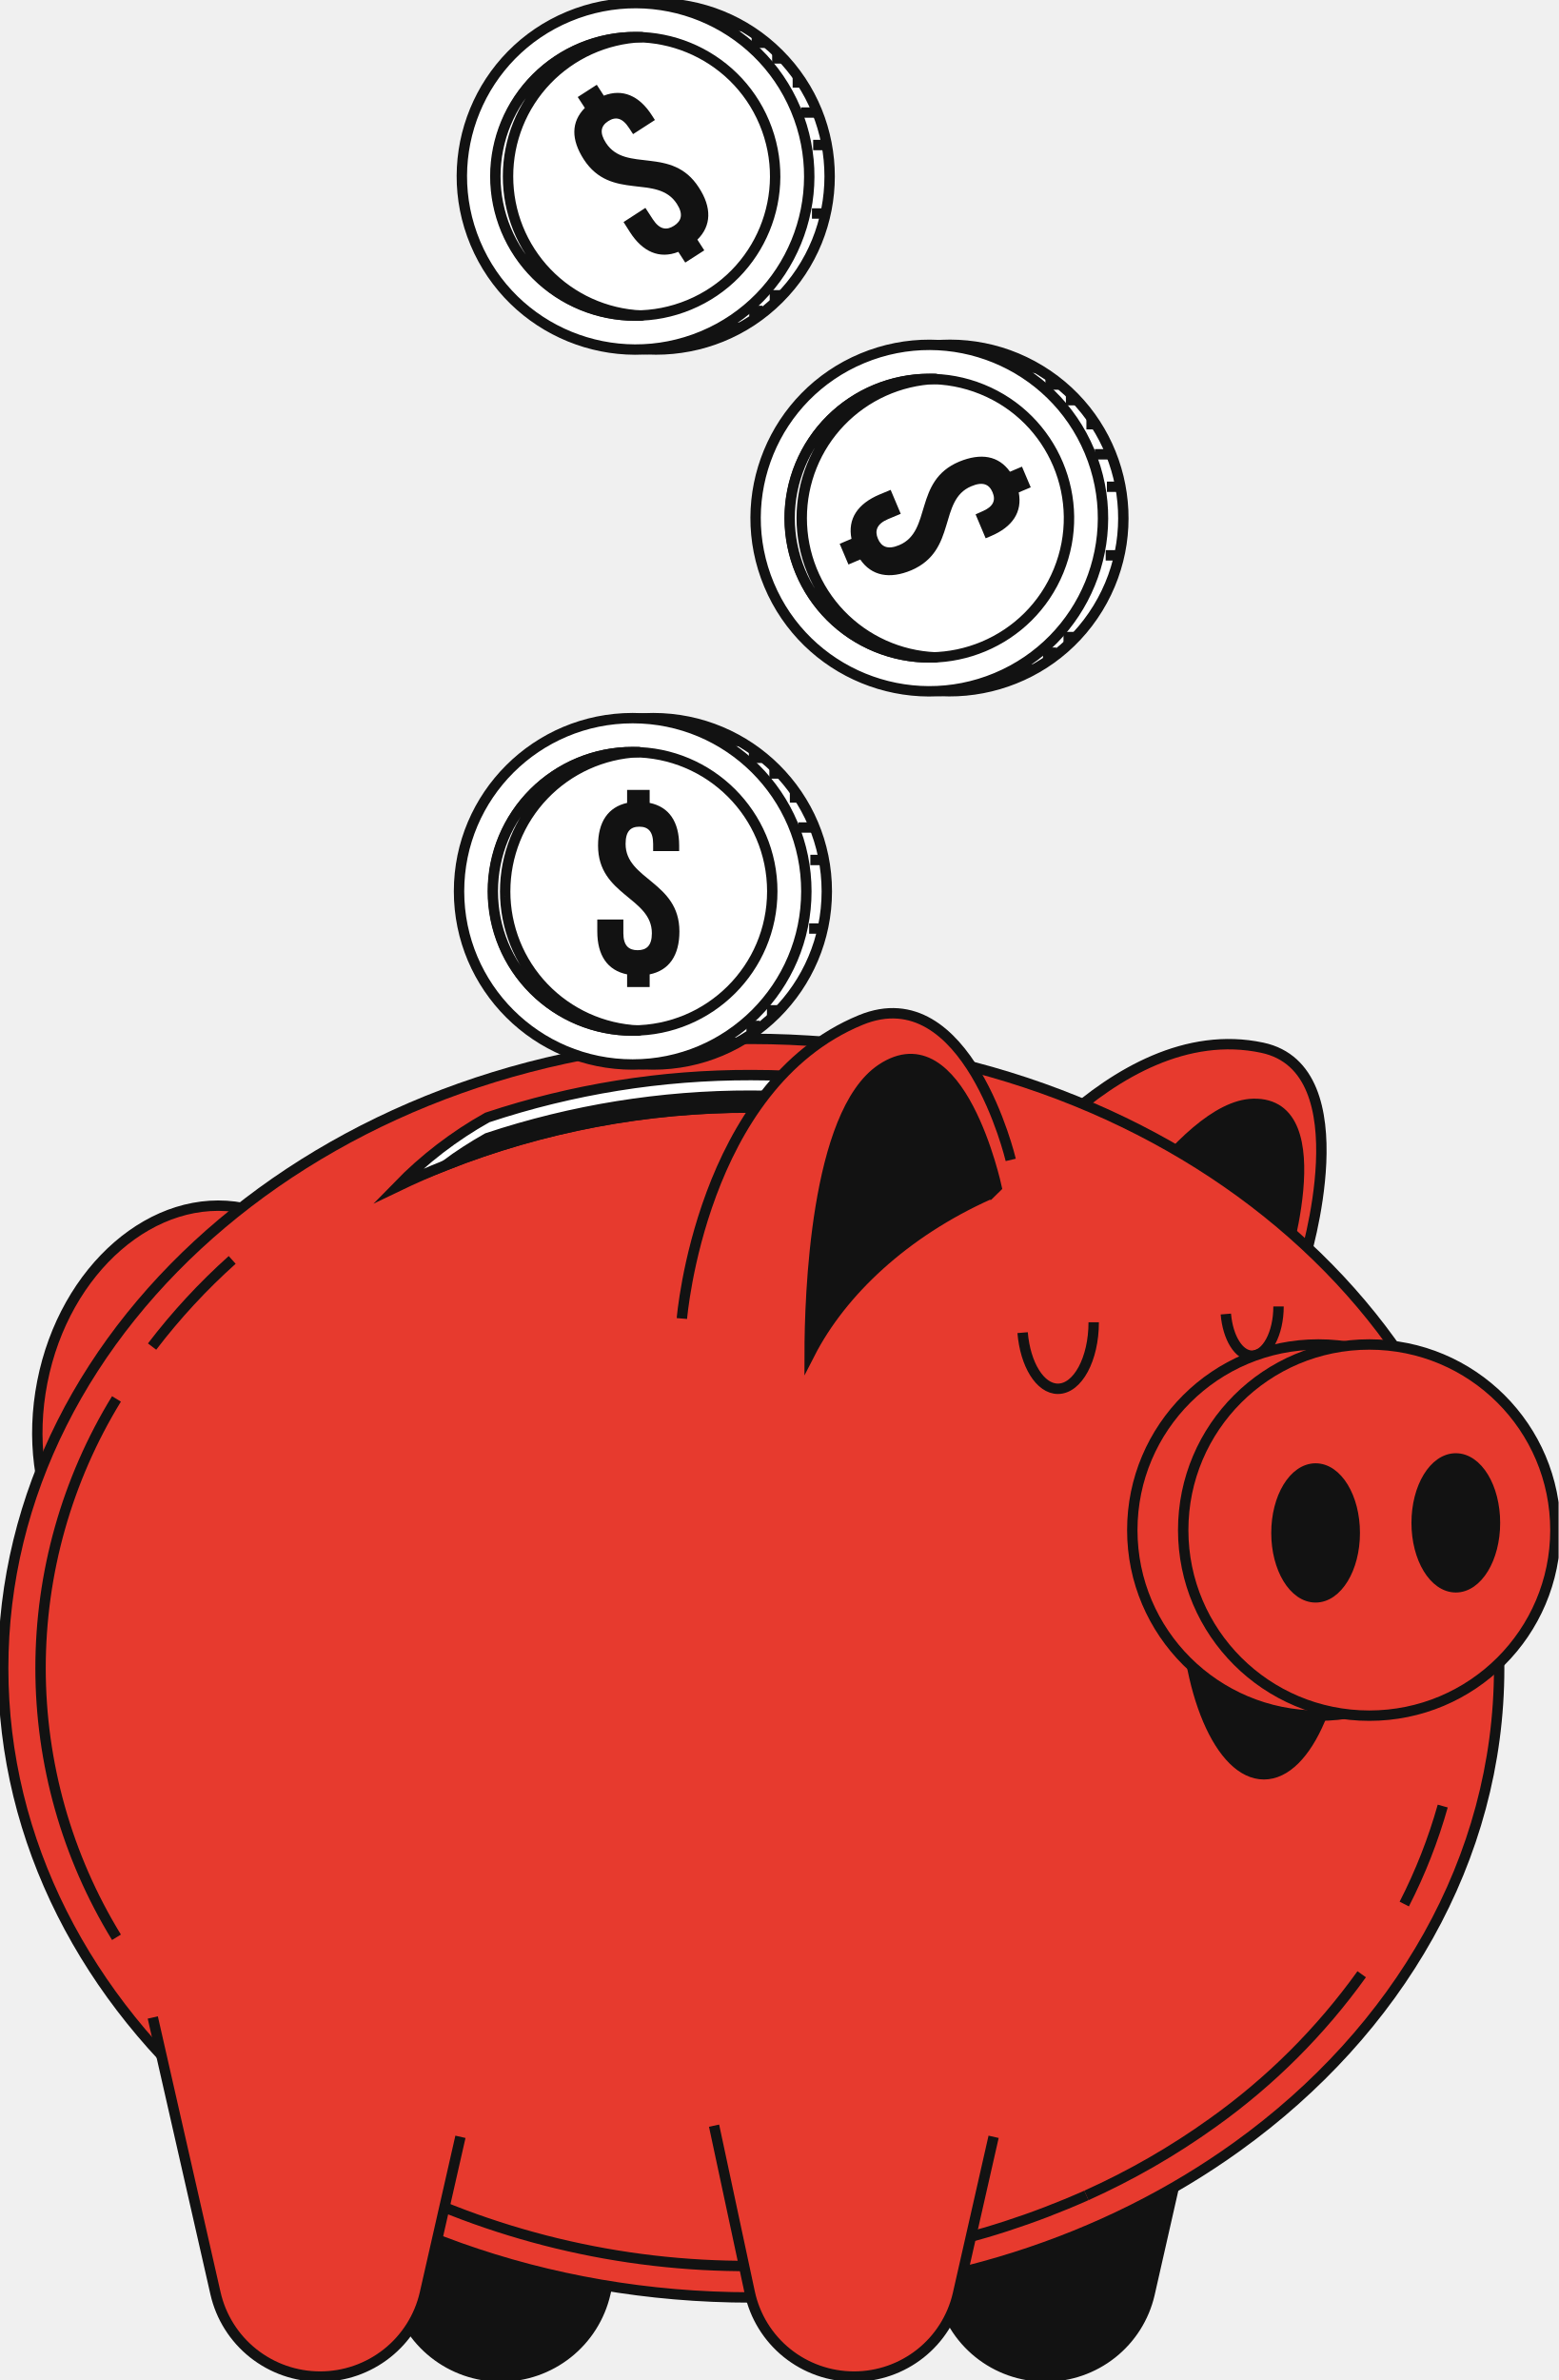
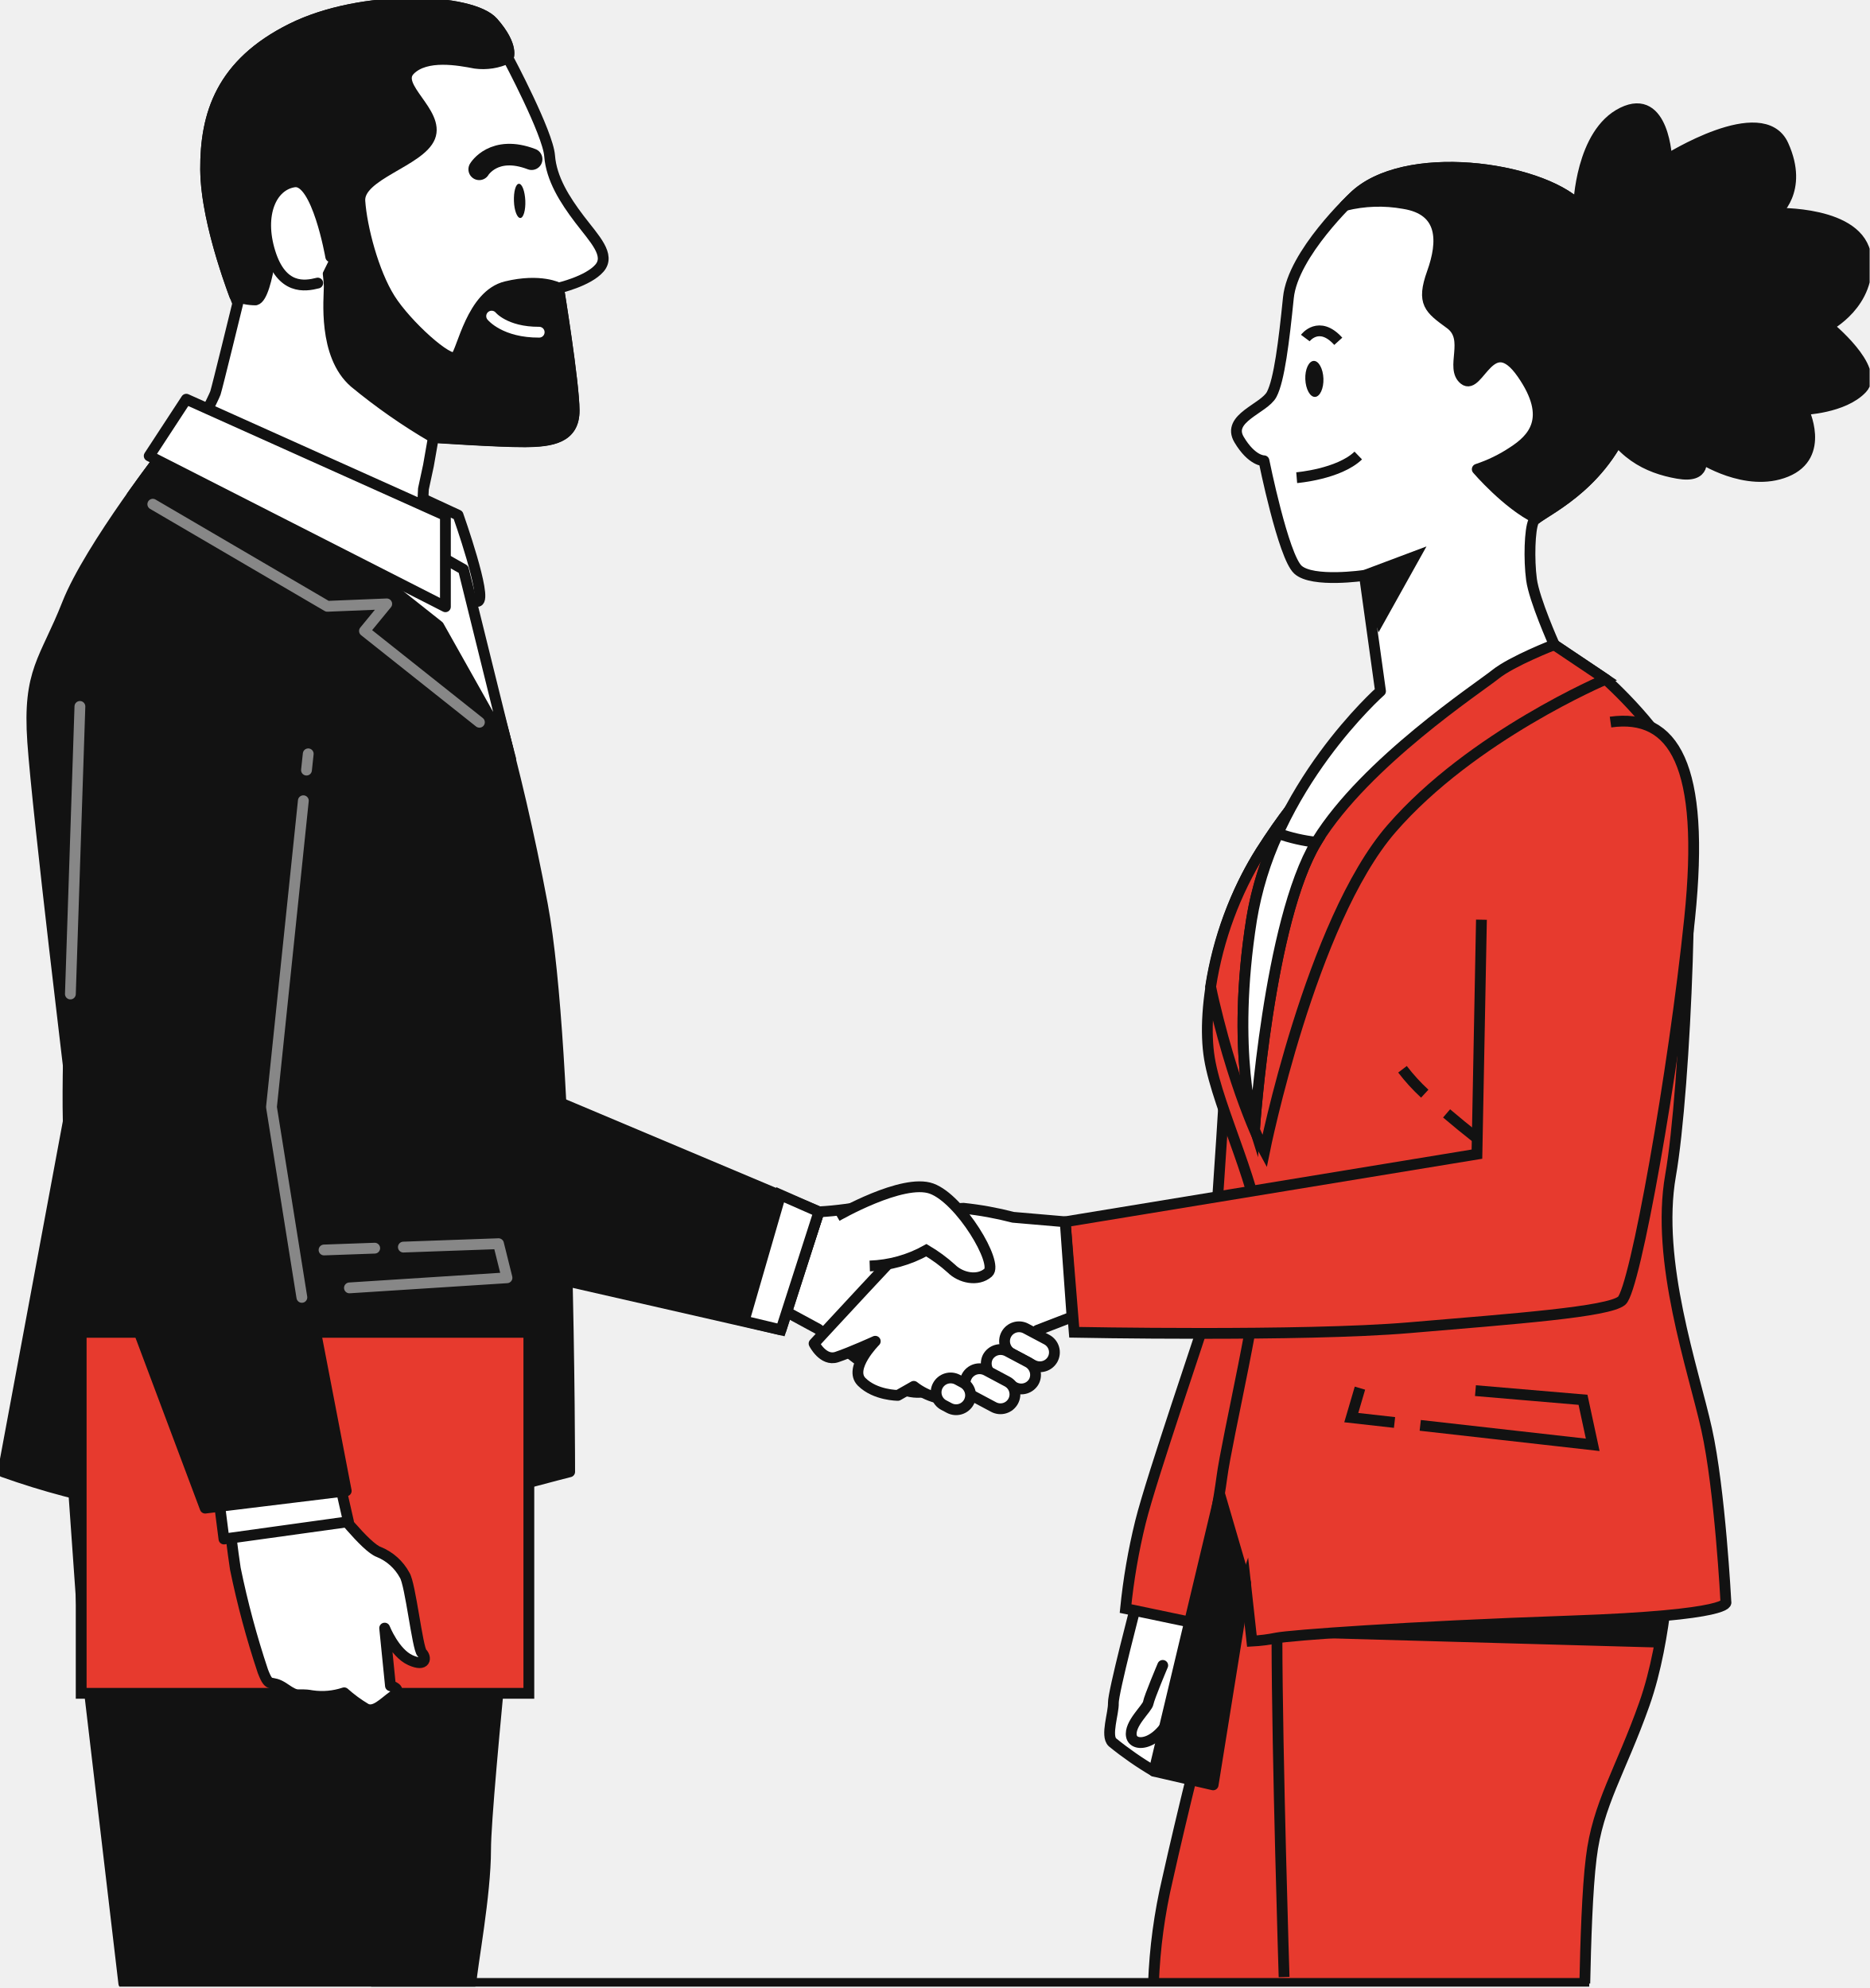
- <svg xmlns="http://www.w3.org/2000/svg" width="150" height="229" fill="none">
-   <g clip-path="url(#a)">
-     <path d="M34.971 138.993c2.138-10.904-3.046-21.092-11.579-22.755-8.533-1.663-17.183 5.829-19.32 16.733-2.138 10.904 3.046 21.091 11.578 22.754 8.533 1.663 17.183-5.828 19.321-16.732Z" fill="#E73A2E" stroke="#121212" stroke-miterlimit="10" />
-     <path d="M94.337 116.994s12.542-19.307 27.154-16.183c9.731 2.083 4.013 20.544 4.013 20.544" fill="#E73A2E" />
-     <path d="M94.337 116.994s12.542-19.307 27.154-16.183c9.731 2.083 4.013 20.544 4.013 20.544" stroke="#121212" stroke-miterlimit="10" />
-     <path d="M122.218 123.164h.036l.898-.231s5.59-16.932-2.553-16.719c-6.872.177-16.121 15.994-18.833 20.915 5.296-3.673 12.663-5.317 20.452-3.965Z" fill="#121212" stroke="#121212" stroke-miterlimit="10" />
-     <path d="m61.686 205.6-3.427 15.08a10.294 10.294 0 0 1-3.633 5.749 10.346 10.346 0 0 1-6.434 2.242 10.351 10.351 0 0 1-6.427-2.245 10.3 10.3 0 0 1-3.628-5.746l-6.03-26.536" fill="#121212" />
-     <path d="m61.686 205.6-3.427 15.08a10.294 10.294 0 0 1-3.633 5.749 10.346 10.346 0 0 1-6.434 2.242 10.351 10.351 0 0 1-6.427-2.245 10.3 10.3 0 0 1-3.628-5.746l-6.03-26.536" stroke="#121212" stroke-miterlimit="10" />
-     <path d="m114.068 205.6-3.439 15.153a10.228 10.228 0 0 1-3.617 5.7 10.281 10.281 0 0 1-6.389 2.218 10.27 10.27 0 0 1-6.45-2.278 10.216 10.216 0 0 1-3.575-5.816l-3.439-16.049" fill="#121212" />
-     <path d="m114.068 205.6-3.439 15.153a10.228 10.228 0 0 1-3.617 5.7 10.281 10.281 0 0 1-6.389 2.218 10.27 10.27 0 0 1-6.45-2.278 10.216 10.216 0 0 1-3.575-5.816l-3.439-16.049" stroke="#121212" stroke-miterlimit="10" />
-     <path d="M144.282 160.511c0 18.412-9.774 34.911-25.198 46.015-12.584 9.062-28.925 14.532-46.787 14.532-39.762 0-71.991-27.11-71.991-60.547s32.23-60.552 71.991-60.552c39.762 0 71.985 27.109 71.985 60.552Z" fill="#E73A2E" stroke="#121212" stroke-miterlimit="10" />
-     <path d="M131.051 189.959a61.657 61.657 0 0 1-14.307 14.265 70.294 70.294 0 0 1-12.187 7.016" stroke="#121212" stroke-miterlimit="10" />
-     <path d="M138.851 173.777a51.166 51.166 0 0 1-3.702 9.428l3.702-9.428Z" fill="#fff" />
-     <path d="M138.851 173.777a51.166 51.166 0 0 1-3.702 9.428M14.637 129.565a60.49 60.49 0 0 1 7.709-8.338M11.21 186.403a49.581 49.581 0 0 1-7.307-25.901 49.575 49.575 0 0 1 7.306-25.9M104.557 211.24a78.562 78.562 0 0 1-32.26 6.791 77.722 77.722 0 0 1-36.329-8.783M105.26 127.226c0 3.539-1.546 6.401-3.446 6.401-1.716 0-3.14-2.339-3.396-5.402M123.048 125.704c0 2.619-1.142 4.738-2.547 4.738-1.277 0-2.334-1.736-2.523-4.008" stroke="#121212" stroke-miterlimit="10" />
-     <path d="M87.129 104.801a31.425 31.425 0 0 0-3.482 1.431c-.69.335-1.222.652-1.674.914a67.642 67.642 0 0 0-2.749-.274 76.618 76.618 0 0 0-6.927-.299 79.488 79.488 0 0 0-29.438 5.561 71.146 71.146 0 0 0-4.588 2.01 37.816 37.816 0 0 1 8.626-6.621 79.945 79.945 0 0 1 25.4-4.08c4.975-.003 9.94.451 14.832 1.358Z" fill="#fff" stroke="#121212" stroke-miterlimit="10" />
-     <path d="m83.647 106.25-4.423.609a76.62 76.62 0 0 0-6.927-.298 79.468 79.468 0 0 0-29.438 5.561 39.683 39.683 0 0 1 4.038-2.613 80.121 80.121 0 0 1 25.4-4.087c3.798.012 7.59.289 11.35.828ZM121.643 170.719c4.204 0 7.612-7.995 7.612-17.857 0-9.863-3.408-17.858-7.612-17.858-4.203 0-7.611 7.995-7.611 17.858 0 9.862 3.408 17.857 7.611 17.857Z" fill="#121212" stroke="#121212" stroke-miterlimit="10" />
-     <path d="M126.884 165.079c9.892 0 17.911-7.995 17.911-17.857 0-9.863-8.019-17.858-17.911-17.858-9.891 0-17.91 7.995-17.91 17.858 0 9.862 8.019 17.857 17.91 17.857Z" fill="#E73A2E" stroke="#121212" stroke-miterlimit="10" />
-     <path d="M131.784 165.079c9.892 0 17.911-7.995 17.911-17.857 0-9.863-8.019-17.858-17.911-17.858-9.892 0-17.911 7.995-17.911 17.858 0 9.862 8.019 17.857 17.911 17.857Z" fill="#E73A2E" stroke="#121212" stroke-miterlimit="10" />
-     <path d="M126.616 153.696c2.081 0 3.769-2.776 3.769-6.2 0-3.425-1.688-6.201-3.769-6.201-2.082 0-3.769 2.776-3.769 6.201 0 3.424 1.687 6.2 3.769 6.2ZM140.11 152.728c2.082 0 3.769-2.776 3.769-6.201 0-3.424-1.687-6.2-3.769-6.2s-3.769 2.776-3.769 6.2c0 3.425 1.687 6.201 3.769 6.201Z" fill="#121212" stroke="#121212" stroke-miterlimit="10" />
-     <path d="m44.313 205.6-3.427 15.08a10.294 10.294 0 0 1-3.638 5.753 10.346 10.346 0 0 1-6.442 2.238 10.34 10.34 0 0 1-6.442-2.248 10.288 10.288 0 0 1-3.625-5.767l-6.035-26.537" fill="#E73A2E" />
-     <path d="m44.313 205.6-3.427 15.08a10.294 10.294 0 0 1-3.638 5.753 10.346 10.346 0 0 1-6.442 2.238 10.34 10.34 0 0 1-6.442-2.248 10.288 10.288 0 0 1-3.625-5.767l-6.035-26.537" stroke="#121212" stroke-miterlimit="10" />
-     <path d="m95.626 205.6-3.44 15.153a10.216 10.216 0 0 1-3.612 5.701 10.27 10.27 0 0 1-6.387 2.217 10.272 10.272 0 0 1-6.453-2.276 10.218 10.218 0 0 1-3.578-5.818l-3.433-16.049" fill="#E73A2E" />
-     <path d="m95.626 205.6-3.44 15.153a10.216 10.216 0 0 1-3.612 5.701 10.27 10.27 0 0 1-6.387 2.217 10.272 10.272 0 0 1-6.453-2.276 10.218 10.218 0 0 1-3.578-5.818l-3.433-16.049" stroke="#121212" stroke-miterlimit="10" />
-     <path d="M65.626 126.867s1.833-22.401 17.214-28.723c10.257-4.215 14.435 13.46 14.435 13.46" fill="#E73A2E" />
-     <path d="M65.626 126.867s1.833-22.401 17.214-28.723c10.257-4.215 14.435 13.46 14.435 13.46" stroke="#121212" stroke-miterlimit="10" />
-     <path d="M95.143 114.948h.043l.727-.713s-3.506-16.408-11.075-11.377c-6.39 4.263-6.909 21.981-6.915 27.408 3.085-6.03 9.175-11.706 17.22-15.318Z" fill="#121212" stroke="#121212" stroke-miterlimit="10" />
-     <path d="M62.859 102.425c9.23 0 16.714-7.46 16.714-16.663 0-9.204-7.483-16.664-16.714-16.664-9.23 0-16.714 7.46-16.714 16.663 0 9.204 7.483 16.664 16.714 16.664Z" fill="#fff" stroke="#121212" stroke-linejoin="round" />
-     <path d="M60.892 102.425c9.23 0 16.713-7.46 16.713-16.663 0-9.204-7.483-16.664-16.713-16.664s-16.714 7.46-16.714 16.663c0 9.204 7.483 16.664 16.714 16.664Z" fill="#fff" stroke="#121212" stroke-linejoin="round" />
-     <path d="M60.892 99.155c7.419 0 13.433-5.997 13.433-13.394 0-7.396-6.014-13.393-13.433-13.393S47.46 78.365 47.46 85.761c0 7.397 6.014 13.394 13.433 13.394Z" fill="#fff" stroke="#121212" stroke-linejoin="round" />
-     <path d="M48.62 85.762a13.378 13.378 0 0 1 3.717-9.266 13.457 13.457 0 0 1 9.11-4.134h-.58a13.46 13.46 0 0 0-9.502 3.925 13.379 13.379 0 0 0-3.937 9.475c0 3.553 1.416 6.962 3.937 9.474a13.46 13.46 0 0 0 9.502 3.925h.58a13.457 13.457 0 0 1-9.11-4.134 13.378 13.378 0 0 1-3.718-9.265Z" fill="#fff" stroke="#121212" stroke-linejoin="round" />
-     <path d="M73.347 72.916h-1.276M74.972 74.42h-.928M77.062 76.729h-1.045M78.222 79.622H76.83M79.267 82.747H77.99M79.267 89.343h-1.393M73.812 97.212h1.16M71.839 98.716h1.277M69.75 100.336h1.276M71.143 71.296h-1.974" stroke="#121212" stroke-linejoin="round" />
-     <path d="M60.208 81.2c0-1.219.483-1.657 1.325-1.657.843 0 1.326.457 1.326 1.657v.688h2.505v-.524c0-2.284-.966-3.727-2.84-4.111v-1.249h-2.17v1.249c-1.832.408-2.797 1.827-2.797 4.111 0 4.8 5.18 4.97 5.18 8.43 0 1.218-.532 1.632-1.375 1.632s-1.368-.433-1.368-1.633v-1.321h-2.51v1.15c0 2.285.965 3.747 2.87 4.13v1.219h2.17v-1.219c1.874-.383 2.864-1.827 2.864-4.13 0-4.798-5.18-4.963-5.18-8.422Z" fill="#121212" />
-     <path d="M105.663 58.526c4.809-7.856 2.321-18.11-5.558-22.906-7.879-4.795-18.165-2.314-22.974 5.542-4.809 7.855-2.32 18.11 5.558 22.905 7.879 4.795 18.165 2.314 22.974-5.541Z" fill="#fff" stroke="#121212" stroke-linejoin="round" />
-     <path d="M95.887 65.222c8.516-3.552 12.532-13.314 8.969-21.804-3.562-8.49-13.353-12.494-21.868-8.942-8.516 3.551-12.531 13.313-8.97 21.803 3.563 8.49 13.354 12.494 21.87 8.943Z" fill="#fff" stroke="#121212" stroke-linejoin="round" />
-     <path d="M101.884 54.92c2.802-6.85-.495-14.666-7.364-17.46-6.87-2.794-14.71.494-17.512 7.343-2.802 6.849.495 14.666 7.365 17.46 6.87 2.793 14.71-.494 17.511-7.343Z" fill="#fff" stroke="#121212" stroke-linejoin="round" />
-     <path d="M77.16 49.851a13.377 13.377 0 0 1 3.729-9.275 13.457 13.457 0 0 1 9.13-4.124h-.58a13.473 13.473 0 0 0-9.504 3.925 13.364 13.364 0 0 0 0 18.95 13.473 13.473 0 0 0 9.503 3.925h.58a13.457 13.457 0 0 1-9.13-4.125 13.378 13.378 0 0 1-3.728-9.276Z" fill="#fff" stroke="#121212" stroke-linejoin="round" />
-     <path d="M101.888 37h-1.277M103.513 38.505h-.929M105.602 40.82h-1.045M106.762 43.712h-1.392M107.807 46.836h-1.277M107.807 53.433h-1.393M102.352 61.296h1.161M100.379 62.8h1.277M98.29 64.42h1.276M99.682 35.38H97.71" stroke="#121212" stroke-linejoin="round" />
-     <path d="M93.476 46.788c1.106-.47 1.716-.201 2.046.572.33.774.092 1.395-1.02 1.858l-.61.274.97 2.302.49-.207c2.113-.89 3.054-2.333 2.693-4.209l1.155-.487-.843-1.991-1.155.487c-1.1-1.547-2.798-1.827-4.887-.969-4.44 1.864-2.584 6.7-5.779 8.034-1.111.469-1.716.146-2.04-.61-.324-.754-.134-1.424.971-1.893l1.222-.512-.971-2.302-1.07.445c-2.107.889-3.084 2.344-2.7 4.263l-1.135.481.843 1.992 1.136-.482c1.081 1.578 2.822 1.919 4.93 1.03 4.416-1.913 2.559-6.736 5.754-8.076Z" fill="#121212" />
-     <path d="M74.95 28.75c6.527-6.508 6.527-17.06 0-23.567-6.527-6.507-17.11-6.507-23.636 0-6.527 6.508-6.527 17.059 0 23.566 6.527 6.508 17.11 6.508 23.636 0Z" fill="#fff" stroke="#121212" stroke-linejoin="round" />
-     <path d="M67.616 32.34c8.516-3.552 12.531-13.314 8.97-21.804-3.563-8.49-13.354-12.494-21.87-8.942-8.515 3.551-12.53 13.313-8.968 21.803 3.562 8.49 13.353 12.494 21.868 8.943Z" fill="#fff" stroke="#121212" stroke-linejoin="round" />
-     <path d="M66.342 29.326c6.847-2.85 10.08-10.694 7.221-17.52-2.858-6.825-10.725-10.049-17.571-7.199-6.846 2.85-10.08 10.694-7.221 17.52 2.858 6.825 10.725 10.049 17.571 7.199Z" fill="#fff" stroke="#121212" stroke-linejoin="round" />
-     <path d="M48.894 16.968a13.378 13.378 0 0 1 3.718-9.266 13.457 13.457 0 0 1 9.11-4.133h-.61a13.46 13.46 0 0 0-9.503 3.924 13.38 13.38 0 0 0-3.937 9.475 13.38 13.38 0 0 0 3.937 9.475 13.46 13.46 0 0 0 9.503 3.924h.61a13.457 13.457 0 0 1-9.11-4.133 13.378 13.378 0 0 1-3.718-9.266Z" fill="#fff" stroke="#121212" stroke-linejoin="round" />
-     <path d="M73.617 4.117H72.34M75.242 5.622h-.929M77.33 7.936h-1.044M78.49 10.83h-1.392M79.535 13.954H78.26M79.536 20.544h-1.393M74.08 28.413h1.161M72.107 29.917h1.277M70.024 31.537h1.271M71.411 2.497h-1.967" stroke="#121212" stroke-linejoin="round" />
-     <path d="M58.326 13.765c-.654-1.005-.5-1.65.208-2.108.708-.456 1.362-.34 2.016.67l.378.579 2.102-1.358-.287-.445c-1.222-1.912-2.84-2.594-4.63-1.9l-.679-1.048-1.832 1.182.684 1.047c-1.332 1.346-1.332 3.046-.098 4.958 2.62 4.032 7.056 1.358 8.95 4.264.653 1.004.445 1.656-.263 2.113-.709.457-1.387.384-2.04-.609l-.721-1.108-2.102 1.364.611.962c1.222 1.913 2.853 2.619 4.66 1.906l.667 1.03 1.832-1.176-.665-1.03c1.362-1.339 1.392-3.105.14-5.018-2.602-4.05-7.037-1.376-8.93-4.275Z" fill="#121212" />
+ <svg xmlns="http://www.w3.org/2000/svg" width="173" height="184" viewBox="0 0 173 184" fill="none">
+   <g clip-path="url(#clip0_415_5459)">
+     <path d="M146.079 19.014C146.079 19.014 146.263 12.32 150.135 10.423C154.008 8.526 154.228 14.793 154.228 14.793C154.228 14.793 163.084 9.184 165.006 13.435C166.927 17.686 164.244 19.743 164.244 19.743C164.244 19.743 172.108 19.471 172.655 23.769C173.202 28.068 169.14 30.172 169.14 30.172C169.14 30.172 173.999 34.127 172.292 35.953C170.585 37.779 166.85 37.91 166.85 37.91C166.85 37.91 168.967 42.149 165.273 43.655C161.58 45.161 157.356 42.356 157.356 42.356C157.356 42.356 158.011 44.301 155.239 43.809C152.467 43.317 149.666 42.03 147.947 37.975C146.228 33.919 144.009 22.435 146.079 19.014Z" fill="#121212" stroke="#121212" stroke-linecap="round" stroke-linejoin="round" />
+     <path d="M105.192 148.295C105.192 148.295 102.985 156.69 103.021 157.621C103.056 158.552 102.289 160.662 102.937 161.261C104.151 162.248 105.437 163.142 106.786 163.935C107.335 163.928 107.872 163.765 108.332 163.467C108.481 163.334 108.601 163.171 108.684 162.989C108.767 162.808 108.811 162.611 108.814 162.411C108.814 162.097 107.928 160.781 107.809 160.473C107.69 160.164 109.433 156.151 110.093 154.152C110.587 152.368 110.941 150.549 111.152 148.71L105.192 148.295Z" fill="white" stroke="#121212" stroke-linecap="round" stroke-linejoin="round" />
+     <path d="M107.589 154.141C107.589 154.141 106.334 157.105 106.25 157.615C106.167 158.125 104.466 159.548 104.692 160.686C104.918 161.825 107.428 161.522 108.665 158.155" fill="white" />
+     <path d="M107.589 154.141C107.589 154.141 106.334 157.105 106.25 157.615C106.167 158.125 104.466 159.548 104.692 160.686C104.918 161.825 107.428 161.522 108.665 158.155" stroke="#121212" stroke-linecap="round" stroke-linejoin="round" />
+     <path d="M113.21 102.689C113.21 102.689 112.157 119.812 111.758 121.324C111.36 122.836 106.578 136.644 105.525 140.89C104.879 143.518 104.42 146.189 104.151 148.882L110.569 150.228L114.173 134.445C114.173 134.445 118.884 120.061 117.927 113.32C117.436 109.392 115.795 105.694 113.21 102.689Z" fill="#E73A2E" stroke="#121212" stroke-miterlimit="10" />
+     <path d="M146.644 183.578C146.721 179.854 146.876 174.833 147.239 171.957C147.834 166.989 149.963 163.917 152.152 157.728C154.341 151.538 154.531 143.403 154.531 143.403L115.333 144.767C115.333 144.767 110.789 161.564 108.035 173.92C107.287 177.089 106.851 180.324 106.732 183.578" fill="#E73A2E" />
+     <path d="M146.644 183.578C146.721 179.854 146.876 174.833 147.239 171.957C147.834 166.989 149.963 163.917 152.152 157.728C154.341 151.538 154.531 143.403 154.531 143.403L115.333 144.767C115.333 144.767 110.789 161.564 108.035 173.92C107.287 177.089 106.851 180.324 106.732 183.578" stroke="#121212" stroke-miterlimit="10" />
+     <path d="M120.46 151.064L153.08 151.977L153.77 149.463L120.46 151.064Z" fill="#121212" stroke="#121212" stroke-linecap="round" stroke-linejoin="round" />
+     <path d="M118.819 182.985C118.819 182.985 118.177 162.655 118.159 151.621L118.819 182.985Z" fill="white" />
+     <path d="M118.819 182.985C118.819 182.985 118.177 162.655 118.159 151.621" stroke="#121212" stroke-miterlimit="10" />
+     <path d="M143.819 59.681L148.577 62.87C148.577 62.87 154.21 67.886 155.596 72.037C156.982 76.187 155.977 100.834 154.579 108.796C153.181 116.759 156.673 126.678 157.916 132.275C159.159 137.872 159.7 148.283 159.7 148.283C159.7 148.283 160.58 149.504 145.306 150.032C130.031 150.56 119.378 151.354 118.129 151.603C117.374 151.757 116.609 151.854 115.839 151.894L115.244 146.486L113.763 150.939L110.593 150.216C110.593 150.216 112.562 140.54 113.055 136.769C113.549 132.998 116.666 120.168 116.707 115.342C116.749 110.515 112.704 102.749 111.913 97.97C111.122 93.191 112.716 84.997 116.672 78.808C120.627 72.618 123.28 70.222 131.013 63.902C138.745 57.582 143.819 59.681 143.819 59.681Z" fill="#E73A2E" stroke="#121212" stroke-miterlimit="10" />
+     <path d="M131.417 131.925L147.376 133.727L146.478 129.559L136.526 128.711" stroke="#121212" stroke-miterlimit="10" />
+     <path d="M125.838 128.48L125.035 131.208L129.038 131.658" stroke="#121212" stroke-miterlimit="10" />
+     <path d="M131.833 101.225C131.083 100.532 130.395 99.777 129.775 98.966" stroke="#121212" stroke-miterlimit="10" />
+     <path d="M137.383 105.897C137.383 105.897 135.699 104.628 133.855 103.051" stroke="#121212" stroke-miterlimit="10" />
+     <path d="M143.819 59.681C143.819 59.681 138.745 57.576 131.013 63.902C123.28 70.228 120.633 72.629 116.66 78.808C114.286 82.627 112.709 86.883 112.021 91.323C112.116 91.786 112.217 92.254 112.33 92.735C114.542 102.055 117.005 106.561 117.005 106.561C117.005 106.561 121.288 85.323 128.741 76.715C136.194 68.106 148.571 62.87 148.571 62.87L143.819 59.681Z" fill="#E73A2E" stroke="#121212" stroke-miterlimit="10" />
+     <path d="M125.219 18.255C125.219 18.255 119.634 23.455 119.217 27.552C118.801 31.649 118.367 35.182 117.671 36.505C116.975 37.827 113.466 38.692 114.655 40.69C115.845 42.688 116.957 42.647 116.957 42.647C116.957 42.647 118.742 51.487 120.098 52.726C121.454 53.965 126.254 53.254 126.254 53.254L127.741 63.973C127.741 63.973 117.754 72.802 115.809 85.104C113.864 97.407 116.089 104.427 116.089 104.427C116.089 104.427 117.391 85.045 121.888 77.788C126.385 70.531 136.83 63.659 138.37 62.42C139.911 61.181 143.819 59.669 143.819 59.669C143.819 59.669 141.963 55.519 141.713 53.645C141.463 51.772 141.546 49.015 141.897 48.262C142.248 47.509 148.488 45.25 150.82 38.123C153.151 30.997 149.719 22.583 146.061 19.002C142.403 15.421 129.894 13.643 125.219 18.255Z" fill="white" stroke="#121212" stroke-linecap="round" stroke-linejoin="round" />
+     <path d="M150.843 38.135C153.222 31.02 149.743 22.595 146.085 19.014C142.427 15.433 129.9 13.643 125.225 18.255C125.225 18.255 124.927 18.534 124.463 19.014C126.24 18.571 128.092 18.511 129.894 18.836C133.635 19.429 133.552 22.394 132.535 25.233C131.518 28.073 132.285 28.578 134.194 29.977C136.104 31.376 134.147 34.062 135.491 35.129C136.835 36.196 137.93 30.386 140.844 34.572C143.759 38.758 141.802 40.655 139.982 41.829C138.963 42.507 137.856 43.046 136.693 43.429C136.693 43.429 139.447 46.649 142.165 47.977C143.468 47.011 148.726 44.538 150.843 38.135Z" fill="#121212" stroke="#121212" stroke-linecap="round" stroke-linejoin="round" />
+     <path d="M119.985 44.212C119.985 44.212 123.881 43.892 125.683 42.161" stroke="#121212" stroke-miterlimit="10" />
+     <path d="M122.459 35.04C122.489 35.959 122.138 36.718 121.68 36.736C121.222 36.754 120.817 36.018 120.782 35.099C120.746 34.18 121.103 33.421 121.561 33.404C122.019 33.386 122.423 34.121 122.459 35.04Z" fill="#121212" />
+     <path d="M120.782 31.287C120.782 31.287 122.037 29.603 123.833 31.589" stroke="#121212" stroke-miterlimit="10" />
+     <path d="M126.254 53.266L130.893 51.523L127.664 57.315L126.254 53.266Z" fill="#121212" stroke="#121212" stroke-miterlimit="10" />
+     <path d="M112.877 138.358L106.78 163.935L112.252 165.198L115.256 146.504L112.877 138.358Z" fill="#121212" stroke="#121212" stroke-linecap="round" stroke-linejoin="round" />
+     <path d="M118.26 77.141C117.09 79.679 116.266 82.361 115.809 85.116C113.864 97.412 116.089 104.438 116.089 104.438C116.089 104.438 117.38 85.317 121.799 77.954C120.592 77.818 119.405 77.545 118.26 77.141Z" fill="white" stroke="#121212" stroke-miterlimit="10" />
+     <path d="M137.08 85.122L136.663 106.822L98.566 113.083L99.399 123.31C99.399 123.31 120.544 123.725 130.382 122.889C140.22 122.053 148.821 121.431 150.058 120.387C151.296 119.344 154.882 99.173 156.346 84.985C157.809 70.797 154.882 66.013 149.024 66.831" fill="#E73A2E" />
+     <path d="M137.08 85.122L136.663 106.822L98.566 113.083L99.399 123.31C99.399 123.31 120.544 123.725 130.382 122.889C140.22 122.053 148.821 121.431 150.058 120.387C151.296 119.344 154.882 99.173 156.346 84.985C157.809 70.797 154.882 66.013 149.024 66.831" stroke="#121212" stroke-miterlimit="10" />
+     <path d="M75.773 112.164L72.721 121.389L75.695 123.002C75.695 123.002 79.472 125.919 81.542 127.496C83.612 129.073 85.2 129.073 86.301 128.587C87.401 128.101 92.391 121.057 92.998 119.723C93.605 118.389 90.684 114.387 87.764 112.679C84.843 110.972 82.411 110.984 80.698 111.494C79.076 111.845 77.429 112.069 75.773 112.164Z" fill="white" stroke="#121212" stroke-miterlimit="10" />
+     <path d="M98.566 113.083L93.748 112.668C92.236 112.275 90.698 111.995 89.144 111.832C87.889 111.832 86.212 113.083 85.373 113.711C84.534 114.34 75.327 124.354 75.327 124.354C75.327 124.354 76.165 126.02 77.42 125.605C78.675 125.19 80.989 124.14 80.989 124.14C80.989 124.14 78.479 126.648 79.734 127.899C80.989 129.15 83.083 129.15 83.083 129.15L84.552 128.314C85.17 128.8 85.88 129.155 86.64 129.358C87.687 129.565 89.364 129.15 90.804 128.314C92.243 127.478 95.984 123.126 95.984 123.126L99.196 121.887L98.566 113.083Z" fill="white" stroke="#121212" stroke-linecap="round" stroke-linejoin="round" />
+     <path d="M77.432 112.561C77.432 112.561 83.523 109.039 86.2 110.012C88.876 110.984 92.415 116.931 91.44 117.784C90.464 118.638 88.882 118.265 88.032 117.417C87.32 116.773 86.545 116.203 85.718 115.715C84.114 116.613 82.316 117.114 80.478 117.174" fill="white" />
+     <path d="M77.432 112.561C77.432 112.561 83.523 109.039 86.2 110.012C88.876 110.984 92.415 116.931 91.44 117.784C90.464 118.638 88.882 118.265 88.032 117.417C87.32 116.773 86.545 116.203 85.718 115.715C84.114 116.613 82.316 117.114 80.478 117.174" stroke="#121212" stroke-miterlimit="10" />
+     <path d="M95.597 126.346L93.664 125.314C93.508 125.232 93.371 125.12 93.258 124.984C93.146 124.849 93.062 124.692 93.011 124.524C92.959 124.356 92.942 124.18 92.959 124.005C92.976 123.83 93.028 123.661 93.111 123.506C93.194 123.351 93.307 123.214 93.443 123.103C93.579 122.992 93.736 122.909 93.905 122.858C94.073 122.807 94.25 122.79 94.425 122.808C94.6 122.825 94.77 122.877 94.925 122.96L96.858 123.986C97.172 124.153 97.406 124.437 97.509 124.776C97.613 125.115 97.578 125.481 97.412 125.794C97.244 126.107 96.959 126.34 96.619 126.443C96.279 126.547 95.912 126.512 95.597 126.346Z" fill="white" stroke="#121212" stroke-miterlimit="10" />
+     <path d="M93.89 128.409L91.957 127.377C91.652 127.21 91.423 126.931 91.32 126.599C91.217 126.268 91.247 125.909 91.404 125.599C91.573 125.295 91.853 125.069 92.186 124.967C92.519 124.865 92.878 124.896 93.189 125.053L95.122 126.079C95.428 126.245 95.658 126.524 95.761 126.856C95.864 127.188 95.834 127.548 95.675 127.858C95.508 128.163 95.228 128.392 94.895 128.495C94.562 128.598 94.201 128.567 93.89 128.409Z" fill="white" stroke="#121212" stroke-miterlimit="10" />
+     <path d="M91.94 130.229L90.007 129.198C89.851 129.115 89.713 129.003 89.601 128.868C89.489 128.732 89.405 128.576 89.354 128.407C89.303 128.239 89.286 128.063 89.304 127.888C89.322 127.713 89.375 127.544 89.459 127.389C89.542 127.235 89.655 127.098 89.791 126.987C89.927 126.875 90.084 126.792 90.253 126.741C90.421 126.691 90.598 126.674 90.773 126.691C90.948 126.709 91.118 126.761 91.273 126.844L93.207 127.875C93.362 127.958 93.499 128.071 93.611 128.206C93.722 128.342 93.806 128.498 93.856 128.666C93.907 128.834 93.924 129.011 93.907 129.185C93.889 129.36 93.837 129.529 93.754 129.684C93.671 129.838 93.558 129.975 93.422 130.087C93.286 130.198 93.129 130.281 92.96 130.332C92.792 130.382 92.615 130.399 92.44 130.382C92.264 130.364 92.095 130.312 91.94 130.229Z" fill="white" stroke="#121212" stroke-miterlimit="10" />
+     <path d="M87.835 130.318L87.33 130.051C87.174 129.969 87.036 129.857 86.924 129.721C86.812 129.586 86.728 129.43 86.676 129.262C86.625 129.094 86.607 128.917 86.625 128.742C86.642 128.568 86.693 128.398 86.777 128.243C86.944 127.931 87.23 127.697 87.57 127.594C87.909 127.491 88.277 127.526 88.591 127.692L89.096 127.964C89.252 128.047 89.39 128.159 89.502 128.294C89.614 128.43 89.698 128.586 89.75 128.754C89.801 128.922 89.819 129.098 89.802 129.273C89.784 129.448 89.733 129.618 89.65 129.773C89.567 129.927 89.454 130.064 89.317 130.175C89.181 130.287 89.025 130.37 88.856 130.421C88.688 130.471 88.511 130.488 88.335 130.471C88.16 130.453 87.99 130.401 87.835 130.318Z" fill="white" stroke="#121212" stroke-miterlimit="10" />
+     <path d="M75.773 112.158L50.208 101.385L51.148 118.265L72.263 123.085L75.773 112.158Z" fill="#121212" stroke="#121212" stroke-linecap="round" stroke-linejoin="round" />
+     <path d="M72.263 123.085L75.773 112.158L72.198 110.587L72.126 110.948L68.849 122.267L72.263 123.085Z" fill="white" stroke="#121212" stroke-miterlimit="10" />
+     <path d="M35.843 44.645L42.386 47.675C42.386 47.675 45.134 55.436 44.218 55.661C43.302 55.886 36.432 50.414 36.432 50.414L35.843 44.645Z" fill="white" stroke="#121212" stroke-linecap="round" stroke-linejoin="round" />
+     <path d="M39.644 43.092L40.102 40.477C40.102 40.477 46.169 40.892 48.596 40.874C51.023 40.856 53.14 40.548 53.123 37.981C53.105 35.413 51.689 26.657 51.689 26.657C51.689 26.657 54.413 26.034 55.466 24.819C56.519 23.603 54.996 22.103 53.622 20.295C52.248 18.486 51.017 16.536 50.856 14.419C50.696 12.303 47.008 5.378 47.008 5.378C47.008 5.378 47.603 4.316 45.622 2.063C43.641 -0.19 33.482 -0.581 26.981 2.656C20.48 5.893 18.998 10.565 19.028 15.7C19.058 20.834 22.002 28.073 22.002 28.073C22.002 28.073 20.081 35.941 19.932 36.374C19.784 36.807 18.059 40.18 18.059 40.18C18.059 40.18 26.19 45.831 29.158 48.368C32.126 50.906 38.829 55.246 38.871 52.898C38.913 50.55 39.18 45.25 39.18 45.25L39.644 43.092Z" fill="white" stroke="#121212" stroke-linecap="round" stroke-linejoin="round" />
+     <path d="M48.608 18.57C48.643 19.447 48.441 20.164 48.15 20.176C47.858 20.188 47.584 19.494 47.555 18.617C47.525 17.739 47.715 17.022 48.013 17.01C48.31 16.998 48.566 17.692 48.608 18.57Z" fill="#121212" />
+     <path d="M44.343 15.67C44.343 15.67 45.693 13.393 49.191 14.733" stroke="#121212" stroke-width="2" stroke-linecap="round" stroke-linejoin="round" />
+     <path d="M53.122 37.981C53.122 35.408 51.689 26.657 51.689 26.657C51.689 26.657 50.017 25.761 46.835 26.532C43.653 27.303 42.784 32.461 42.178 33.054C41.571 33.647 37.615 30.089 36.081 27.653C34.546 25.216 33.464 21.048 33.297 18.611C33.131 16.174 38.883 14.947 39.781 12.682C40.679 10.417 36.438 8.004 37.919 6.492C39.4 4.98 42.463 5.561 43.98 5.852C45.014 5.991 46.066 5.826 47.008 5.378C47.008 5.378 47.602 4.316 45.622 2.063C43.641 -0.19 33.482 -0.581 26.98 2.656C20.479 5.893 18.998 10.565 19.028 15.7C19.058 19.85 20.985 25.4 21.71 27.356C22.325 27.621 22.986 27.758 23.655 27.759C24.25 27.605 24.702 25.791 24.994 23.971C25.285 22.151 29.669 20.016 29.669 20.016C29.669 20.016 30.46 25.453 30.466 26.508C30.472 27.564 29.871 32.858 32.798 35.402C35.089 37.295 37.532 38.998 40.102 40.495C40.102 40.495 46.169 40.91 48.596 40.892C51.023 40.874 53.14 40.548 53.122 37.981Z" fill="#121212" stroke="#121212" stroke-linecap="round" stroke-linejoin="round" />
+     <path d="M30.603 23.763C30.603 23.763 29.342 16.518 27.224 16.832C25.107 17.147 23.905 19.874 24.988 23.354C26.07 26.834 28.194 26.508 29.401 26.2" fill="white" />
+     <path d="M30.603 23.763C30.603 23.763 29.342 16.518 27.224 16.832C25.107 17.147 23.905 19.874 24.988 23.354C26.07 26.834 28.194 26.508 29.401 26.2" stroke="#121212" stroke-linecap="round" stroke-linejoin="round" />
+     <path d="M45.491 29.259C45.491 29.259 46.71 30.765 49.892 30.747" stroke="white" stroke-linecap="round" stroke-linejoin="round" />
+     <path d="M11.456 183.578H43.576C43.683 181.894 44.932 175.42 44.932 171.175C44.932 166.271 48.316 134.64 48.316 134.64L6.543 134.095L7.911 153.453L11.456 183.578Z" fill="#121212" stroke="#121212" stroke-linecap="round" stroke-linejoin="round" />
+     <path d="M15.62 41.283C15.62 41.283 8.298 50.645 6.234 55.892C4.17 61.139 2.57 62.052 3.028 68.669C3.486 75.286 6.698 101.758 6.698 101.758L0.286 136.223C7.854 138.926 15.831 140.314 23.87 140.326C37.146 140.326 42.904 139.188 43.79 138.731C44.676 138.275 52.712 136.223 52.712 136.223C52.712 136.223 52.712 97.199 50.19 83.734C47.668 70.27 44.468 60.019 43.326 57.487C42.184 54.955 38.514 46.761 38.514 46.761L15.62 41.283Z" fill="#121212" stroke="#121212" stroke-linecap="round" stroke-linejoin="round" />
+     <path d="M43.344 57.487C42.196 54.979 38.532 46.761 38.532 46.761L15.62 41.283C15.62 41.283 14.073 43.264 12.2 45.914C17.19 48.801 29.544 55.94 30.276 56.117C31.192 56.349 35.772 55.892 35.772 55.892L33.726 58.4C33.726 58.4 39.222 62.74 41.054 64.56C42.017 65.521 44.813 68.058 47.252 70.252C45.592 63.695 44.058 59.064 43.344 57.487Z" fill="#121212" stroke="#121212" stroke-linecap="round" stroke-linejoin="round" />
+     <path d="M32.81 51.783L40.59 57.944L47.002 69.351L42.88 52.696L34.41 47.9L32.81 51.783Z" fill="white" stroke="#121212" stroke-linecap="round" stroke-linejoin="round" />
+     <path d="M17.238 36.949L41.214 47.716V56.159L13.806 42.196L17.238 36.949Z" fill="white" stroke="#121212" stroke-linecap="round" stroke-linejoin="round" />
+     <path d="M48.935 123.316H7.512V156.726H48.935V123.316Z" fill="#E73A2E" stroke="#121212" stroke-miterlimit="10" />
+     <path d="M30.77 139.241C30.77 139.241 33.851 143.243 35.058 143.646C36.075 144.063 36.915 144.817 37.437 145.781C37.973 146.581 38.627 152.587 39.043 152.99C39.46 153.394 39.448 154.324 37.973 153.654C36.498 152.984 35.593 150.69 35.593 150.69L36.129 156.026C36.129 156.026 37.318 156.293 36.396 156.963C35.474 157.633 34.654 158.564 33.851 158.149C33.136 157.725 32.465 157.232 31.846 156.678C30.89 156.998 29.871 157.09 28.872 156.945C27.403 156.678 27.683 157.212 26.332 156.275C24.982 155.338 24.988 156.411 24.322 154.674C23.284 151.566 22.434 148.398 21.776 145.188C21.508 143.451 21.241 141.038 21.241 141.038L30.77 139.241Z" fill="white" stroke="#121212" stroke-linecap="round" stroke-linejoin="round" />
+     <path d="M31.305 136.704L32.245 140.842L20.723 142.443L20.194 138.304L31.305 136.704Z" fill="white" stroke="#121212" stroke-linecap="round" stroke-linejoin="round" />
+     <path d="M16.553 49.507C16.553 49.507 8.541 52.015 8.315 55.667C8.089 59.319 5.43 103.614 6.578 106.579C7.726 109.543 18.986 139.585 18.986 139.585L32.036 137.99C32.036 137.99 25.351 103.152 25.136 102.464C24.922 101.776 29.621 62.965 29.621 62.965" fill="#121212" />
+     <path d="M16.553 49.507C16.553 49.507 8.541 52.015 8.315 55.667C8.089 59.319 5.43 103.614 6.578 106.579C7.726 109.543 18.986 139.585 18.986 139.585L32.036 137.99C32.036 137.99 25.351 103.152 25.136 102.464C24.922 101.776 29.621 62.965 29.621 62.965" stroke="#121212" stroke-linecap="round" stroke-linejoin="round" />
+     <path d="M28.069 74.112L25.119 102.464L27.932 120.079" stroke="#878787" stroke-linecap="round" stroke-linejoin="round" />
+     <path d="M28.521 69.772L28.36 71.278" stroke="#878787" stroke-linecap="round" stroke-linejoin="round" />
+     <path d="M7.394 65.384L6.513 91.999" stroke="#878787" stroke-linecap="round" stroke-linejoin="round" />
+     <path d="M37.324 115.425L46.128 115.11L46.913 118.265L32.334 119.201" stroke="#878787" stroke-linecap="round" stroke-linejoin="round" />
+     <path d="M29.984 115.692L34.672 115.525" stroke="#878787" stroke-linecap="round" stroke-linejoin="round" />
+     <path d="M14.139 46.667L30.288 56.117L35.784 55.892L33.726 58.4L44.361 66.849" stroke="#878787" stroke-linecap="round" stroke-linejoin="round" />
+     <path d="M34.344 183.578H147.054" stroke="#121212" stroke-miterlimit="10" />
  </g>
  <defs>
-     <clipPath id="a">
-       <path fill="#fff" d="M0 0h150v229H0z" />
+     <clipPath id="clip0_415_5459">
+       <rect width="173" height="183.874" fill="white" />
    </clipPath>
  </defs>
</svg>
